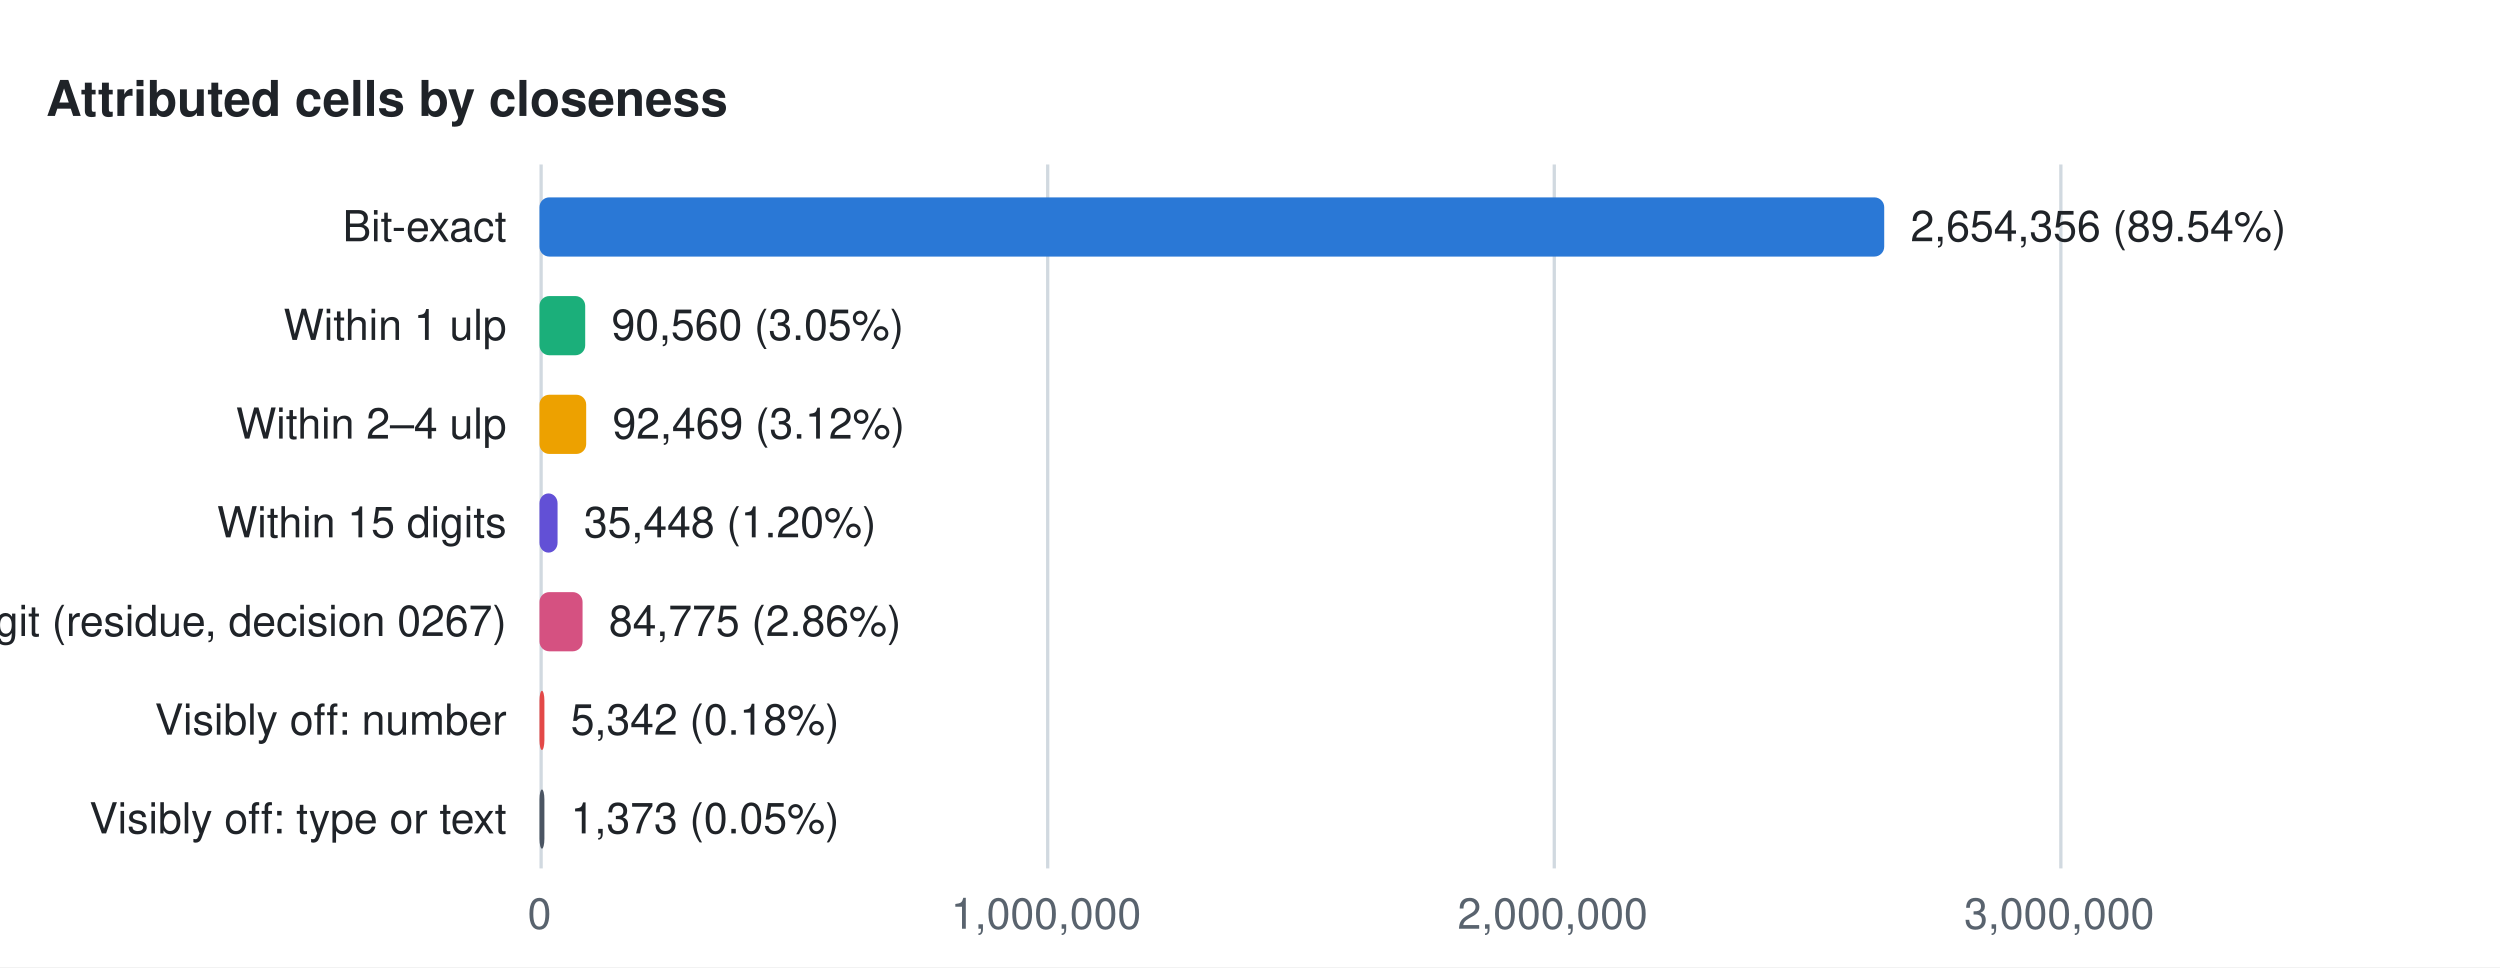
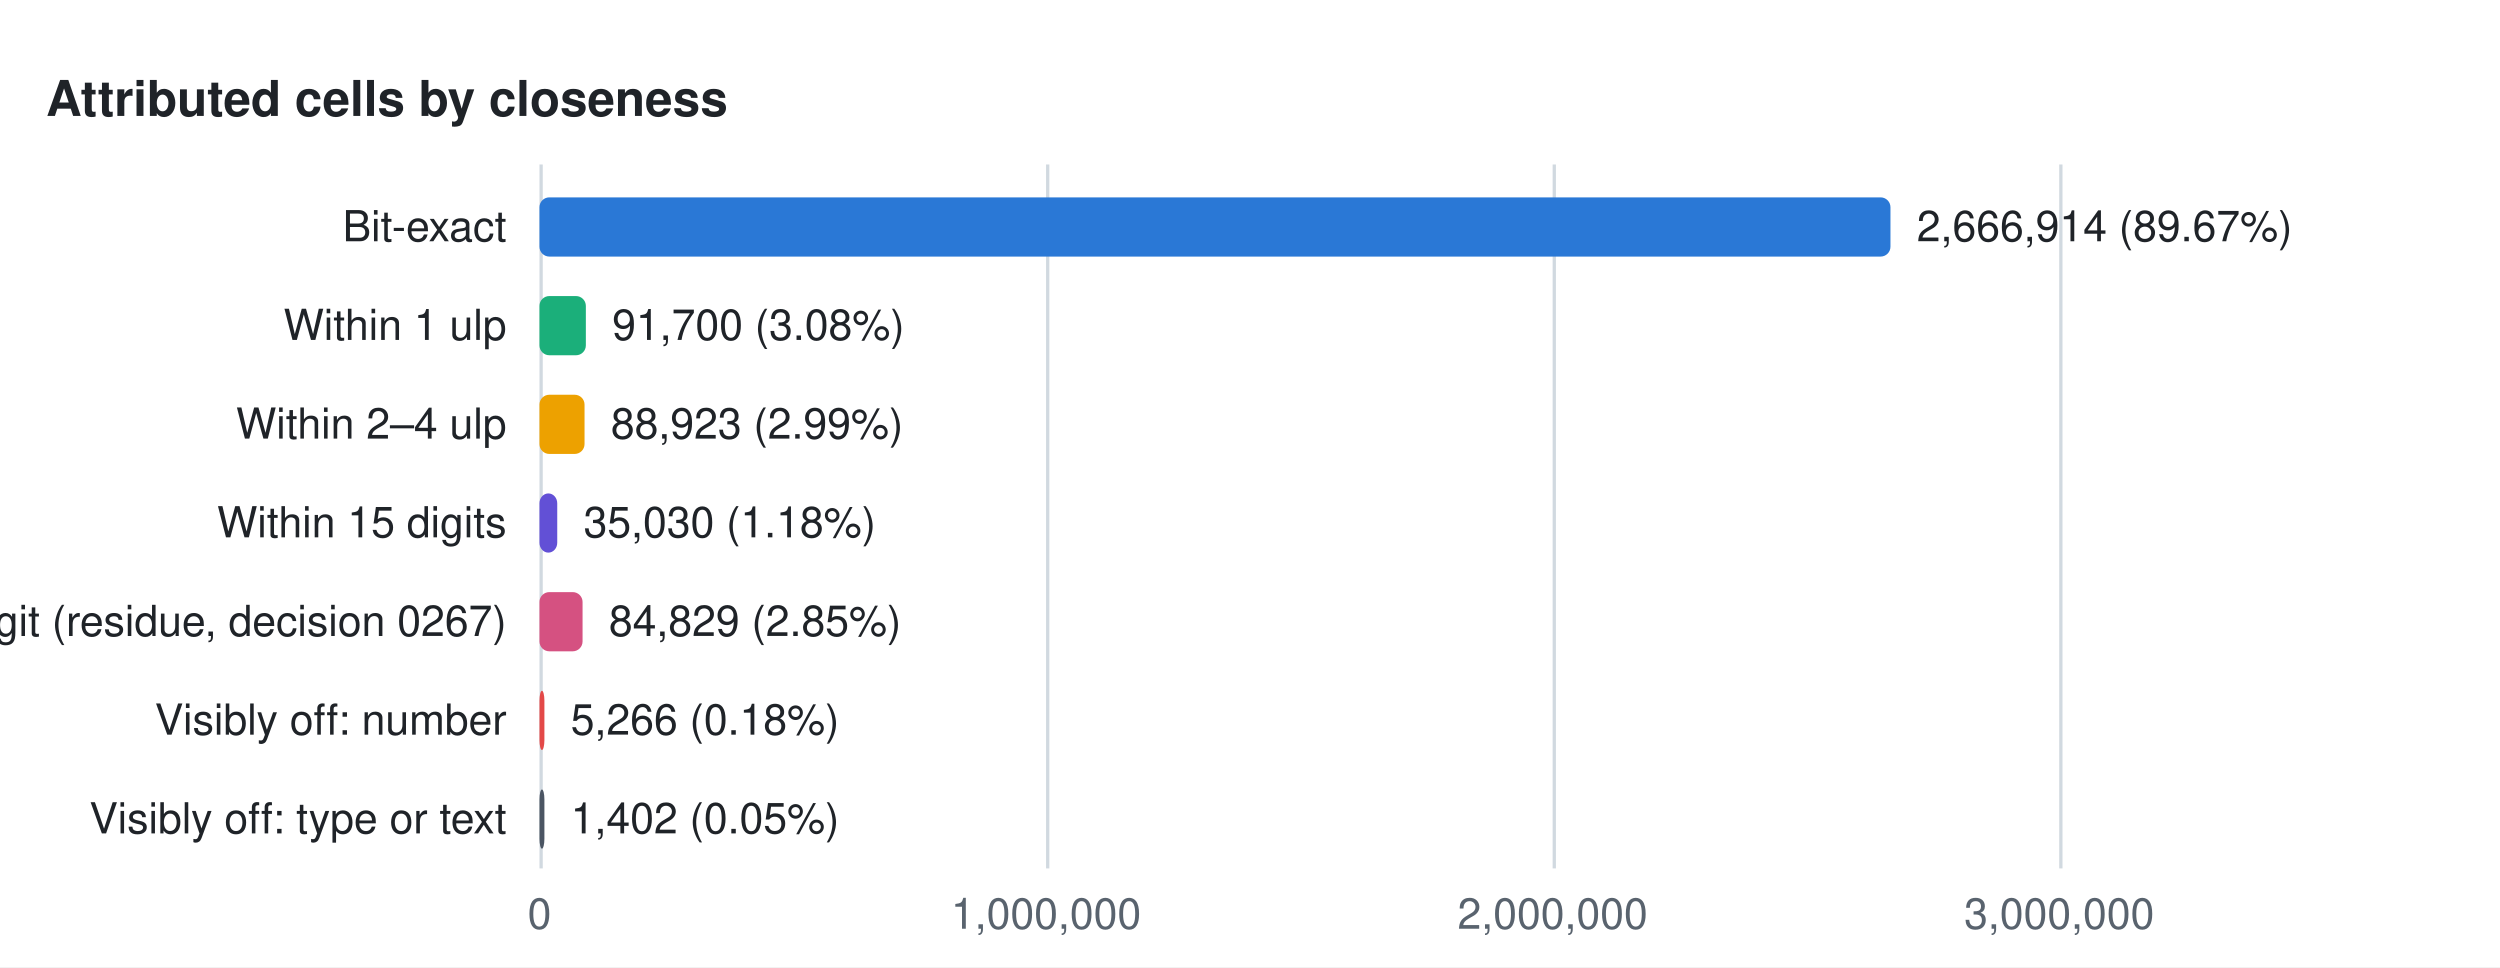
<svg xmlns="http://www.w3.org/2000/svg" width="760" height="294" viewBox="0 0 760 294" role="img" aria-labelledby="t d">
  <style>text{font-family:system-ui,-apple-system,'Segoe UI',Helvetica,Arial,sans-serif;font-size:13px}.title{font-size:15px;font-weight:600}.num{font-variant-numeric:tabular-nums}.bg{fill:#ffffff}.ink{fill:#1f2328}.muted{fill:#59636e}.grid{fill:#d1d9e0}.b-pass{fill:#2a78d6}.b-ulp1{fill:#1baf7a}.b-ulp4{fill:#eda100}.b-digits15{fill:#6250d6}.b-residue13{fill:#d55181}.b-visible_numeric{fill:#e34948}.b-visible_other{fill:#4b5563}.in-pass{fill:#000000}.in-ulp1{fill:#000000}.in-ulp4{fill:#000000}.in-digits15{fill:#ffffff}.in-residue13{fill:#000000}.in-visible_numeric{fill:#000000}.in-visible_other{fill:#ffffff}@media (prefers-color-scheme: dark){.bg{fill:#0d1117}.ink{fill:#f0f6fc}.muted{fill:#9198a1}.grid{fill:#3d444d}.b-pass{fill:#3987e5}.b-ulp1{fill:#199e70}.b-ulp4{fill:#c98500}.b-digits15{fill:#9085e9}.b-residue13{fill:#d55181}.b-visible_numeric{fill:#e66767}.b-visible_other{fill:#9ca3af}.in-pass{fill:#000000}.in-ulp1{fill:#000000}.in-ulp4{fill:#000000}.in-digits15{fill:#000000}.in-residue13{fill:#000000}.in-visible_numeric{fill:#000000}.in-visible_other{fill:#000000}}</style>
  <rect class="bg" fill="#ffffff" x="0" y="0" width="760" height="294" />
  <g transform="translate(14,14)">
    <text x="0.0" y="16.0" class="ink title" fill="#1f2328" text-anchor="start" dominant-baseline="middle">Attributed cells by closeness</text>
    <rect class="grid" fill="#d1d9e0" x="150.0" y="36" width="1" height="214" />
    <text x="150.0" y="264.0" class="muted num" fill="#59636e" text-anchor="middle" dominant-baseline="middle">0</text>
    <rect class="grid" fill="#d1d9e0" x="304.0" y="36" width="1" height="214" />
    <text x="304.0" y="264.0" class="muted num" fill="#59636e" text-anchor="middle" dominant-baseline="middle">1,000,000</text>
    <rect class="grid" fill="#d1d9e0" x="458.0" y="36" width="1" height="214" />
    <text x="458.0" y="264.0" class="muted num" fill="#59636e" text-anchor="middle" dominant-baseline="middle">2,000,000</text>
    <rect class="grid" fill="#d1d9e0" x="612.0" y="36" width="1" height="214" />
    <text x="612.0" y="264.0" class="muted num" fill="#59636e" text-anchor="middle" dominant-baseline="middle">3,000,000</text>
    <text x="140.0" y="55.0" class="ink" fill="#1f2328" text-anchor="end" dominant-baseline="middle">Bit-exact</text>
-     <rect class="b-pass" fill="#2a78d6" x="150.0" y="46.0" width="408.8" height="18" rx="3" />
-     <text x="566.8" y="55.0" class="ink num" fill="#1f2328" text-anchor="start" dominant-baseline="middle">2,654,356 (89.54%)</text>
+     <rect class="b-pass" fill="#2a78d6" x="150.0" y="46.0" width="410.7" height="18" rx="3" />
+     <text x="568.7" y="55.0" class="ink num" fill="#1f2328" text-anchor="start" dominant-baseline="middle">2,666,914 (89.67%)</text>
    <text x="140.0" y="85.0" class="ink" fill="#1f2328" text-anchor="end" dominant-baseline="middle">Within 1 ulp</text>
-     <rect class="b-ulp1" fill="#1baf7a" x="150.0" y="76.0" width="13.9" height="18" rx="3" />
-     <text x="171.9" y="85.0" class="ink num" fill="#1f2328" text-anchor="start" dominant-baseline="middle">90,560 (3.05%)</text>
+     <rect class="b-ulp1" fill="#1baf7a" x="150.0" y="76.0" width="14.1" height="18" rx="3" />
+     <text x="172.1" y="85.0" class="ink num" fill="#1f2328" text-anchor="start" dominant-baseline="middle">91,700 (3.08%)</text>
    <text x="140.0" y="115.0" class="ink" fill="#1f2328" text-anchor="end" dominant-baseline="middle">Within 2–4 ulp</text>
-     <rect class="b-ulp4" fill="#eda100" x="150.0" y="106.0" width="14.2" height="18" rx="3" />
-     <text x="172.2" y="115.0" class="ink num" fill="#1f2328" text-anchor="start" dominant-baseline="middle">92,469 (3.12%)</text>
+     <rect class="b-ulp4" fill="#eda100" x="150.0" y="106.0" width="13.7" height="18" rx="3" />
+     <text x="171.7" y="115.0" class="ink num" fill="#1f2328" text-anchor="start" dominant-baseline="middle">88,923 (2.99%)</text>
    <text x="140.0" y="145.0" class="ink" fill="#1f2328" text-anchor="end" dominant-baseline="middle">Within 15 digits</text>
-     <rect class="b-digits15" fill="#6250d6" x="150.0" y="136.0" width="5.5" height="18" rx="3" />
-     <text x="163.5" y="145.0" class="ink num" fill="#1f2328" text-anchor="start" dominant-baseline="middle">35,448 (1.20%)</text>
+     <rect class="b-digits15" fill="#6250d6" x="150.0" y="136.0" width="5.4" height="18" rx="3" />
+     <text x="163.4" y="145.0" class="ink num" fill="#1f2328" text-anchor="start" dominant-baseline="middle">35,030 (1.18%)</text>
    <text x="140.0" y="175.0" class="ink" fill="#1f2328" text-anchor="end" dominant-baseline="middle">Beta family, 14th or 15th digit (residue, decision 0267)</text>
    <rect class="b-residue13" fill="#d55181" x="150.0" y="166.0" width="13.1" height="18" rx="3" />
-     <text x="171.1" y="175.0" class="ink num" fill="#1f2328" text-anchor="start" dominant-baseline="middle">84,775 (2.86%)</text>
+     <text x="171.1" y="175.0" class="ink num" fill="#1f2328" text-anchor="start" dominant-baseline="middle">84,829 (2.85%)</text>
    <text x="140.0" y="205.0" class="ink" fill="#1f2328" text-anchor="end" dominant-baseline="middle">Visibly off: number</text>
    <rect class="b-visible_numeric" fill="#e34948" x="150.0" y="196.0" width="1.5" height="18" rx="3" />
-     <text x="159.5" y="205.0" class="ink num" fill="#1f2328" text-anchor="start" dominant-baseline="middle">5,342 (0.18%)</text>
+     <text x="159.5" y="205.0" class="ink num" fill="#1f2328" text-anchor="start" dominant-baseline="middle">5,266 (0.18%)</text>
    <text x="140.0" y="235.0" class="ink" fill="#1f2328" text-anchor="end" dominant-baseline="middle">Visibly off: type or text</text>
    <rect class="b-visible_other" fill="#4b5563" x="150.0" y="226.0" width="1.5" height="18" rx="3" />
-     <text x="159.5" y="235.0" class="ink num" fill="#1f2328" text-anchor="start" dominant-baseline="middle">1,373 (0.05%)</text>
+     <text x="159.5" y="235.0" class="ink num" fill="#1f2328" text-anchor="start" dominant-baseline="middle">1,402 (0.05%)</text>
  </g>
</svg>
